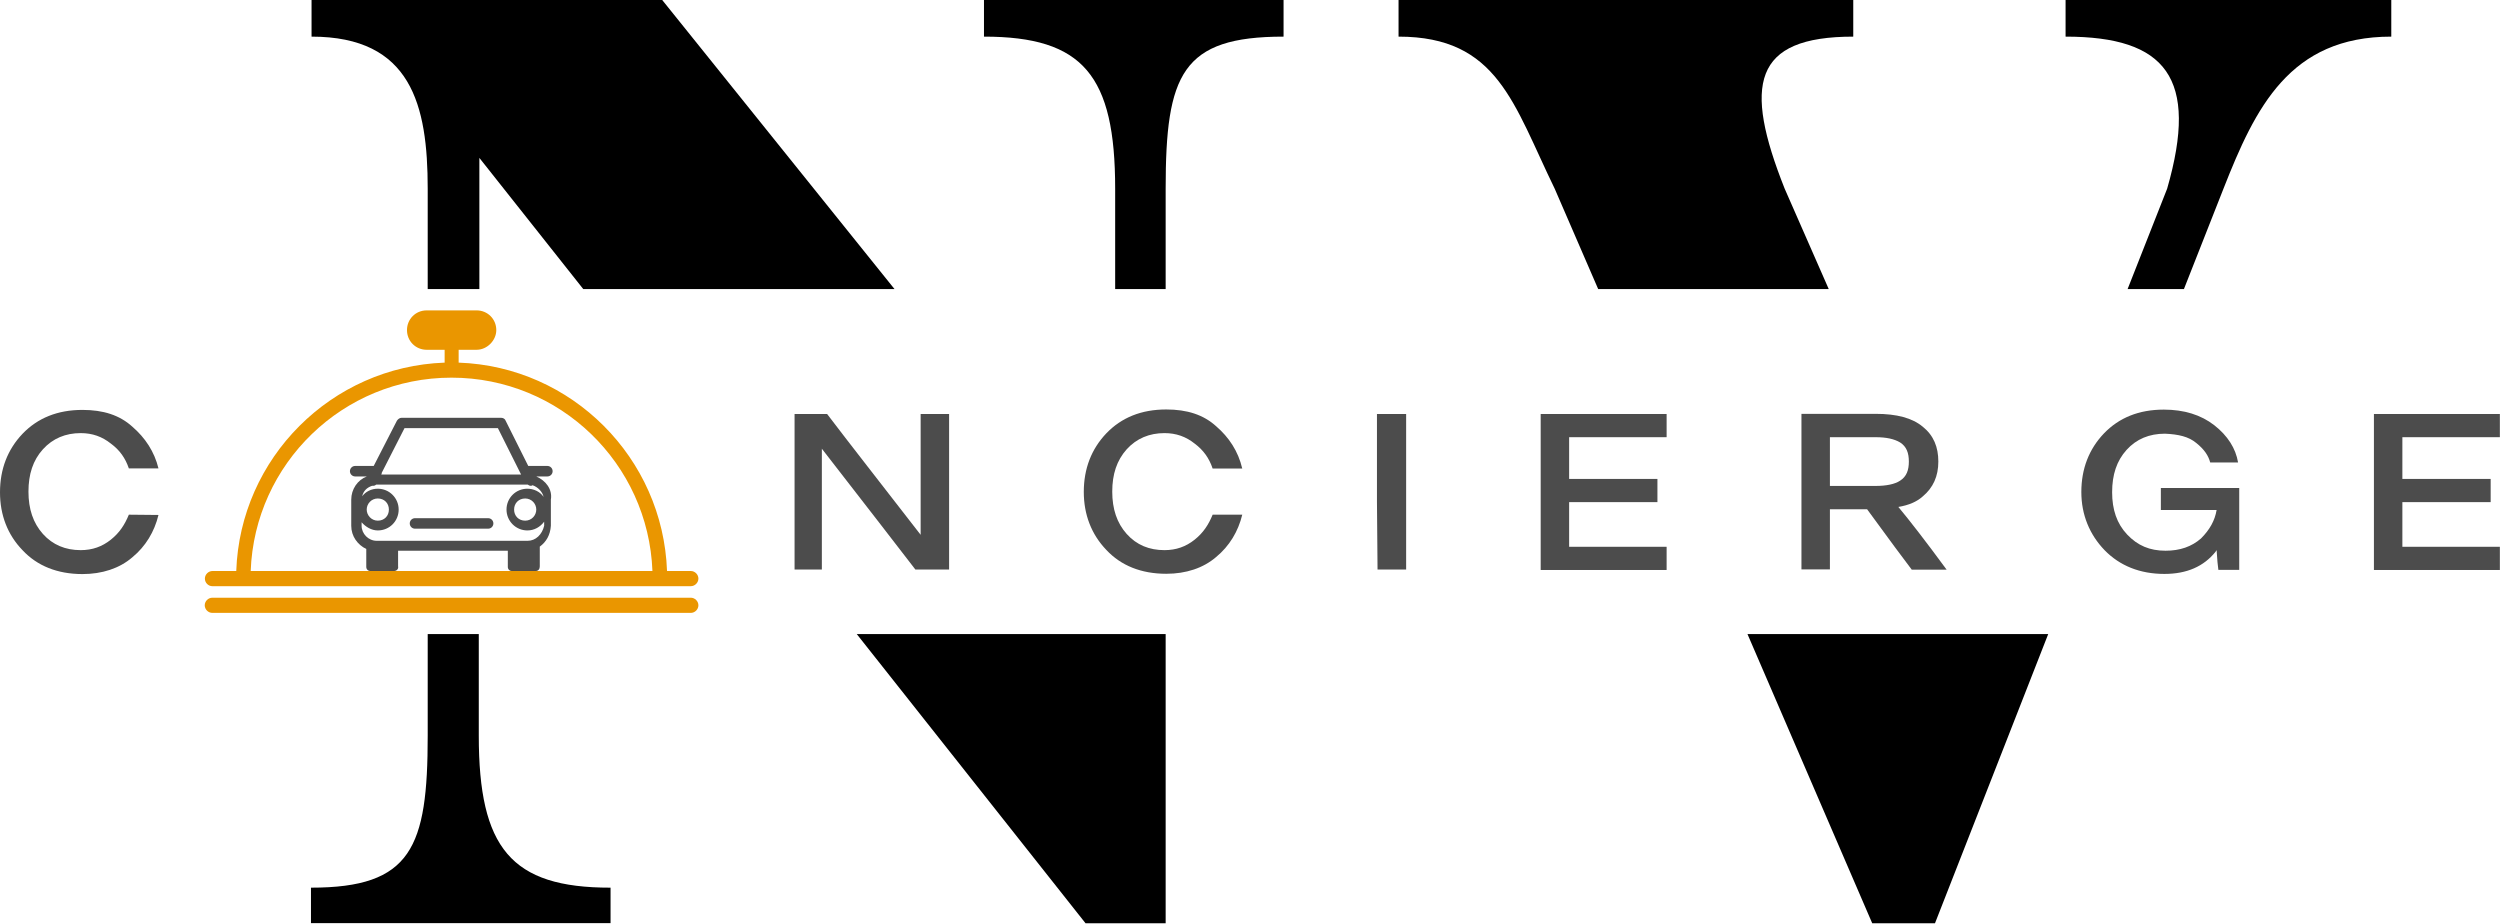
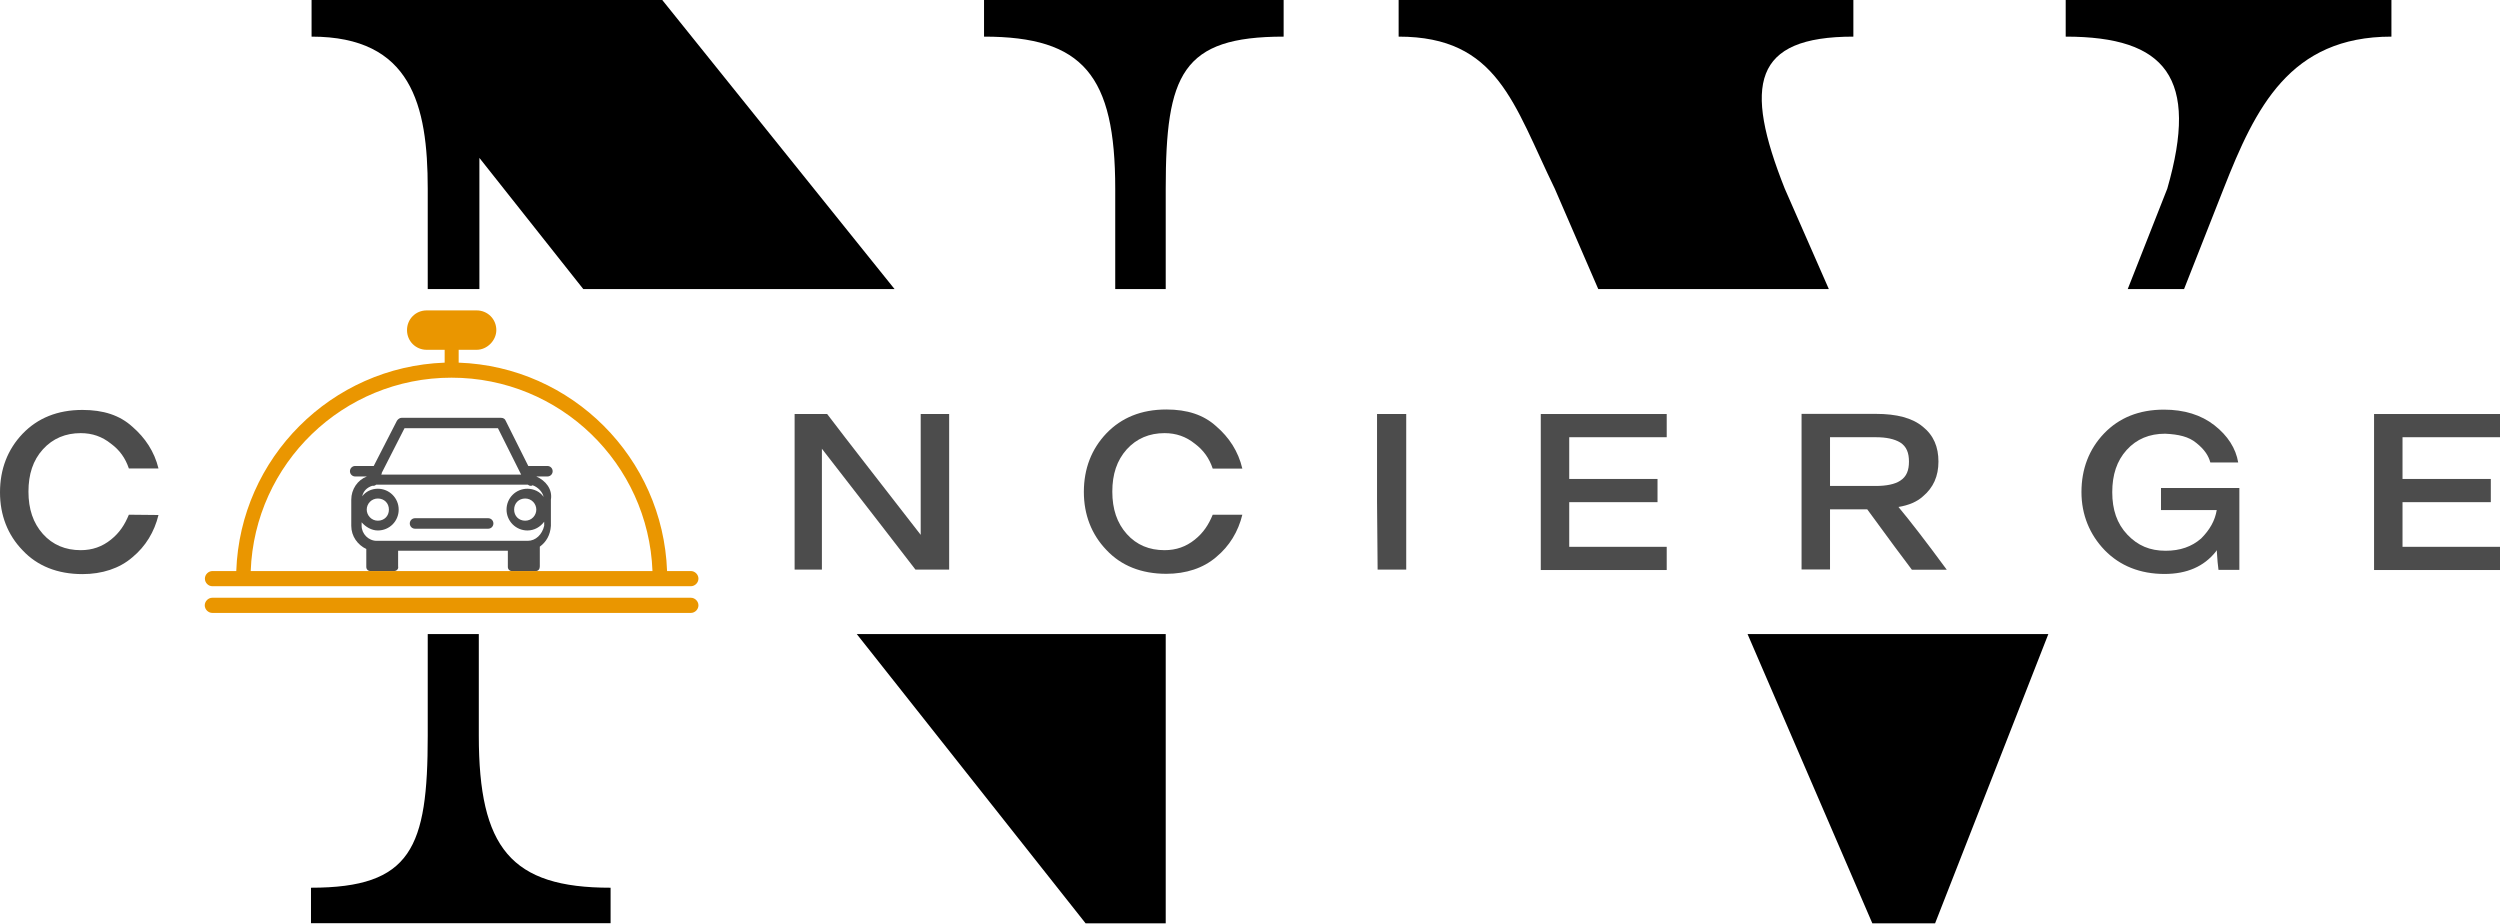
- <svg xmlns="http://www.w3.org/2000/svg" version="1.1" id="Layer_1" x="0px" y="0px" viewBox="0 0 1713.2 632.7" style="enable-background:new 0 0 1713.2 632.7;" xml:space="preserve">
+ <svg xmlns="http://www.w3.org/2000/svg" version="1.1" id="Layer_1" x="0px" y="0px" viewBox="0 0 1713.1 632.7" style="enable-background:new 0 0 1713.1 632.7;" xml:space="preserve">
  <style type="text/css">
	.st0{fill:#4C4C4C;}
	.st1{fill:#EA9600;}
</style>
  <g>
    <g>
      <g>
        <polygon points="1197.5,434.5 1283,632.7 1326,632.7 1403.6,434.5    " />
        <path d="M1065.4,129.3l29.8,68.8h158l-30.2-68.8c-28.3-71.2-21.9-104.2,47-104.2c0-11.1,0-25.1,0-25.1H958.4c0,0,0,6.4,0,25.1     C1026.4,25.1,1037.1,71.2,1065.4,129.3z" />
        <path d="M1415.5,0c0,0,0,6.4,0,25.1c68.8,0,91.5,28.3,69.6,104.2l-27.1,68.8h38.6l27.1-68.8c21.9-55.7,45.4-104.2,115-104.2     c0-11.1,0-25.1,0-25.1H1415.5z" />
      </g>
      <g>
        <path d="M764.2,129.3v68.8h34.6v-68.8c0-78.4,11.1-104.2,80.8-104.2c0-18.7,0-25.1,0-25.1H674.3c0,0,0,6.4,0,25.1     C742.3,25.1,764.2,51.7,764.2,129.3z" />
        <path d="M293.1,129.3v68.8h35.4v-89.9l71.2,89.9H613L453.8,0H213.5c0,0,0,13.9,0,25.1C281.9,25.1,293.1,72,293.1,129.3z" />
        <polygon points="587.1,434.5 743.9,632.7 798.8,632.7 798.8,434.5    " />
        <path d="M328.1,504.1v-69.6h-35v69.6c0,76.8-11.1,104.2-80,104.2c0,18.7,0,24.3,0,24.3h205.3c0,0,0-5.6,0-24.3     C350,608.4,328.1,580.9,328.1,504.1z" />
      </g>
    </g>
-     <path class="st0" d="M108.6,352.9c-2.8,11.5-8.8,21.5-17.9,29c-8.8,7.6-20.7,11.5-34.2,11.5c-17.1,0-31-5.6-41-16.3   C5.2,366.5,0,352.9,0,337.4c0-15.9,5.2-29.4,15.5-40.2c10.3-10.7,23.9-16.3,41-16.3c14.3,0,25.5,3.6,34.2,11.5   c8.8,7.6,15.1,17.1,17.9,28.6H88.3C85.9,313.9,82,308.4,76,304c-6-4.8-12.7-7.2-20.7-7.2c-10.3,0-19.1,3.6-25.9,11.1   s-9.9,17.1-9.9,29s3.2,21.5,9.9,29s15.5,11.1,25.9,11.1c8,0,14.7-2.4,20.7-7.2c6-4.8,9.5-10.3,12.3-17.1L108.6,352.9L108.6,352.9z" />
+     <path class="st0" d="M108.6,352.9c-2.8,11.5-8.8,21.5-17.9,29c-8.8,7.6-20.7,11.5-34.2,11.5c-17.1,0-31-5.6-41-16.3   C5.2,366.5,0,352.9,0,337.4c0-15.9,5.2-29.4,15.5-40.2c10.3-10.7,23.9-16.3,41-16.3c14.3,0,25.5,3.6,34.2,11.5   c8.8,7.6,15.1,17.1,17.9,28.6H88.3c-2.4-7.1-6.3-12.6-12.3-17c-6-4.8-12.7-7.2-20.7-7.2c-10.3,0-19.1,3.6-25.9,11.1   s-9.9,17.1-9.9,29s3.2,21.5,9.9,29c6.7,7.5,15.5,11.1,25.9,11.1c8,0,14.7-2.4,20.7-7.2c6-4.8,9.5-10.3,12.3-17.1L108.6,352.9   L108.6,352.9z" />
    <path class="st0" d="M650.4,283.7v106.6h-23.1c-11.5-15.1-33-42.6-64.1-82.8v82.8h-18.7V283.7h22.3c15.1,19.9,36.6,47.3,64.1,82.8   v-82.8H650.4z" />
-     <path class="st0" d="M840.6,321.1H831c-2.4-7.2-6.4-12.7-12.3-17.1c-6-4.8-12.7-7.2-20.7-7.2c-10.3,0-19.1,3.6-25.9,11.1   c-6.8,7.6-9.9,17.1-9.9,29s3.2,21.5,9.9,29c6.8,7.6,15.5,11.1,25.9,11.1c8,0,14.7-2.4,20.7-7.2c6-4.8,9.5-10.3,12.3-17.1h8h12.3   c-2.8,11.5-8.8,21.5-17.9,29c-8.8,7.6-20.7,11.5-34.2,11.5c-17.1,0-31-5.6-41-16.3c-10.3-10.7-15.5-24.3-15.5-39.8   c0-15.9,5.2-29.4,15.5-40.2c10.3-10.7,23.9-16.3,41-16.3c14.3,0,25.5,3.6,34.2,11.5c8.8,7.6,15.1,17.1,17.9,29L840.6,321.1   L840.6,321.1L840.6,321.1z" />
+     <path class="st0" d="M840.6,321.1H831c-2.4-7.2-6.4-12.7-12.3-17.1c-6-4.8-12.7-7.2-20.7-7.2c-10.3,0-19.1,3.6-25.9,11.1   c-6.8,7.6-9.9,17.1-9.9,29s3.2,21.5,9.9,29c6.8,7.6,15.5,11.1,25.9,11.1c8,0,14.7-2.4,20.7-7.2c6-4.8,9.5-10.3,12.3-17.1h8h12.3   c-2.8,11.5-8.8,21.5-17.9,29c-8.8,7.6-20.7,11.5-34.2,11.5c-17.1,0-31-5.6-41-16.3c-10.3-10.7-15.5-24.3-15.5-39.8   c0-15.9,5.2-29.4,15.5-40.2c10.3-10.7,23.9-16.3,41-16.3c14.3,0,25.5,3.6,34.2,11.5c8.8,7.6,15.1,17.1,17.9,29H840.6L840.6,321.1   L840.6,321.1z" />
    <path class="st0" d="M943.6,343.8v-60.1H956h7.6v106.6H944L943.6,343.8L943.6,343.8z" />
    <path class="st0" d="M1055.8,283.7h19.5h66.8v15.9h-66.8v28.6h60.5v15.9h-60.5v30.6h66.8v15.9h-66.8h-19.5V283.7z" />
    <path class="st0" d="M1300.9,347.4c7.2-1.2,12.7-3.6,16.7-7.2c7.2-6,10.7-13.9,10.7-23.9c0-9.9-3.2-17.9-10.7-23.9   c-7.2-6-17.9-8.8-32.2-8.8h-50.9v106.6h19.5V349h25.5c15.1,20.7,25.1,34.2,30.6,41.4h23.9C1319.6,370.8,1308.5,356.5,1300.9,347.4z    M1254,333v-33.4h31.4c7.2,0,12.7,1.2,16.7,3.6c4.4,2.8,6,7.2,6,13.1s-1.6,10.3-6,13.1c-3.6,2.4-9.5,3.6-16.7,3.6L1254,333   L1254,333z" />
    <path class="st0" d="M1505.1,303.6c-5.2-4.4-12.3-6-21.5-6.4c-10.7,0-19.5,3.6-26.3,11.1s-9.9,17.1-9.9,29s3.2,21.5,10.3,29   c7.2,7.6,15.5,11.1,26.3,11.1c9.9,0,17.9-2.8,24.3-8.4c6-6,9.5-12.3,10.7-19.5h-38.2v-5.2v-9.9h34.6h19.1v23.9v32.2h-14.3   c-0.4-2.4-0.8-7.2-1.2-13.5c-0.4,0.4-0.4,0.8-0.8,1.2c-8,9.9-19.5,15.1-35,15.1c-16.7,0-30.6-5.6-41-16.3   c-10.3-10.7-15.9-24.3-15.9-39.8c0-15.9,5.2-29.4,15.5-40.2c10.3-10.7,23.9-16.3,41-16.3c13.9,0,25.5,3.6,34.6,10.7   c9.2,7.2,14.7,15.9,16.3,25.5h-19.1C1513.4,312.3,1510.6,308,1505.1,303.6z" />
    <path class="st0" d="M1626.8,283.7h19.5h66.8v15.9h-66.8v28.6h60.5v15.9h-60.5v30.6h66.8v15.9h-66.8h-19.5V283.7z" />
    <g>
      <g>
-         <path class="st0" d="M367.5,326.5h7.6c2,0,3.6-1.6,3.6-3.6s-1.6-3.6-3.6-3.6H362l-15.5-31c-0.4-1.2-1.6-2-3.2-2h-33.8H309h-0.4     h-33.4c-1.2,0-2.4,0.8-3.2,2l-15.9,31h-12.7c-2,0-3.6,1.6-3.6,3.6s1.6,3.6,3.6,3.6h8c-6.4,2.4-10.7,8.8-10.7,15.9v17.9     c0,7.2,4.4,13.1,10.3,15.9v12.3c0,1.6,1.2,2.8,2.8,2.8H270c2,0,3.2-1.6,2.8-3.2v-10.7H348v11.1c0,1.6,1.2,2.8,2.8,2.8h16.3     c2,0,2.8-1.6,2.8-3.2V375v-0.4c4.4-3.2,7.2-8,7.6-14.3v-17.9C378.7,335.2,373.9,329.3,367.5,326.5z M277.2,293.4h31.4h0.4h0.4     h31.8l15.9,31.8h-95.9l0,0c0.4-0.4,0.4-0.8,0.4-1.2L277.2,293.4z M361.6,370.6H258.1c-5.6,0-10.3-4.8-10.3-10.3v-2.4     c2.8,3.2,6.8,5.6,11.1,5.6c8,0,14.3-6.4,14.3-14.3s-6.4-14.3-14.3-14.3c-4.4,0-8.4,2-10.7,5.2c0.8-3.6,3.2-6,6.8-7.2     c0.4,0,0.4,0,0.8,0c0.8,0,1.6-0.4,2-0.8c0.4,0,0.4,0,0.8,0h103.1c0.4,0.4,1.2,0.8,2,0.8c0.4,0,0.8,0,1.2-0.4     c3.6,1.2,6.8,4.4,7.6,8c-2.4-3.6-6.8-5.6-11.1-5.6c-8,0-14.3,6.4-14.3,14.3s6.4,14.3,14.3,14.3c4.8,0,8.8-2.4,11.5-6v2.8     C371.5,366.3,367.1,370.6,361.6,370.6z M251.3,349.2c0-4,3.2-7.6,7.6-7.6s7.6,3.2,7.6,7.6s-3.2,7.6-7.6,7.6     S251.3,353.1,251.3,349.2z M367.5,349.2c0,4-3.2,7.6-7.6,7.6s-7.6-3.2-7.6-7.6s3.2-7.6,7.6-7.6S367.5,345.2,367.5,349.2z" />
+         <path class="st0" d="M367.5,326.5h7.6c2,0,3.6-1.6,3.6-3.6s-1.6-3.6-3.6-3.6H362l-15.5-31c-0.4-1.2-1.6-2-3.2-2h-33.8H309h-0.4     h-33.4c-1.2,0-2.4,0.8-3.2,2l-15.9,31h-12.7c-2,0-3.6,1.6-3.6,3.6s1.6,3.6,3.6,3.6h8c-6.4,2.4-10.7,8.8-10.7,15.9v17.9     c0,7.2,4.4,13.1,10.3,15.9v12.3c0,1.6,1.2,2.8,2.8,2.8H270c2,0,3.2-1.6,2.8-3.2v-10.7H348v11.1c0,1.6,1.2,2.8,2.8,2.8h16.3     c2,0,2.8-1.6,2.8-3.2V375v-0.4c4.4-3.2,7.2-8,7.6-14.3v-17.9C378.7,335.2,373.9,329.3,367.5,326.5z M277.2,293.4h31.4h0.4h0.4     h31.8l15.9,31.8h-95.9l0,0c0.4-0.4,0.4-0.8,0.4-1.2L277.2,293.4z M361.6,370.6H258.1c-5.6,0-10.3-4.8-10.3-10.3v-2.4     c2.8,3.2,6.8,5.6,11.1,5.6c8,0,14.3-6.4,14.3-14.3s-6.4-14.3-14.3-14.3c-4.4,0-8.4,2-10.7,5.2c0.8-3.6,3.2-6,6.8-7.2     c0.4,0,0.4,0,0.8,0c0.8,0,1.6-0.4,2-0.8c0.4,0,0.4,0,0.8,0h103.1c0.4,0.4,1.2,0.8,2,0.8c0.4,0,0.8,0,1.2-0.4     c3.6,1.2,6.8,4.4,7.6,8c-2.4-3.6-6.8-5.6-11.1-5.6c-8,0-14.3,6.4-14.3,14.3s6.4,14.3,14.3,14.3c4.8,0,8.8-2.4,11.5-6v2.8     C371.5,366.3,367.1,370.6,361.6,370.6z M251.3,349.2c0-4,3.2-7.6,7.6-7.6s7.6,3.2,7.6,7.6s-3.2,7.6-7.6,7.6     C254.5,356.8,251.3,353.1,251.3,349.2z M367.5,349.2c0,4-3.2,7.6-7.6,7.6s-7.6-3.2-7.6-7.6s3.2-7.6,7.6-7.6     S367.5,345.2,367.5,349.2z" />
        <path class="st0" d="M334.5,355.1h-50.1c-2,0-3.6,1.6-3.6,3.6s1.6,3.6,3.6,3.6h50.1c2,0,3.6-1.6,3.6-3.6S336.5,355.1,334.5,355.1     z" />
      </g>
      <g>
        <path class="st1" d="M145.5,401.7h327.9c2.8,0,5.2-2.4,5.2-5.2s-2.4-5.2-5.2-5.2h-16.3c-2.8-77.6-65.3-140.1-142.8-142.8v-8.8     h12.3c7.2,0,13.5-6.4,13.5-13.5c0-7.6-6-13.5-13.5-13.5h-34.2c-7.6,0-13.5,6-13.5,13.5c0,7.6,6,13.5,13.5,13.5h12.3v8.8     c-77.6,2.8-140.1,65.3-142.8,142.8h-16.3c-2.8,0-5.2,2.4-5.2,5.2S142.7,401.7,145.5,401.7z M309.4,258.8     c74.4,0,134.9,58.9,137.7,132.5H171.8C174.5,317.7,235,258.8,309.4,258.8z" />
        <path class="st1" d="M473.4,409.6H145.5c-2.8,0-5.2,2.4-5.2,5.2c0,2.8,2.4,5.2,5.2,5.2h327.9c2.8,0,5.2-2.4,5.2-5.2     S476.2,409.6,473.4,409.6z" />
      </g>
    </g>
  </g>
</svg>
